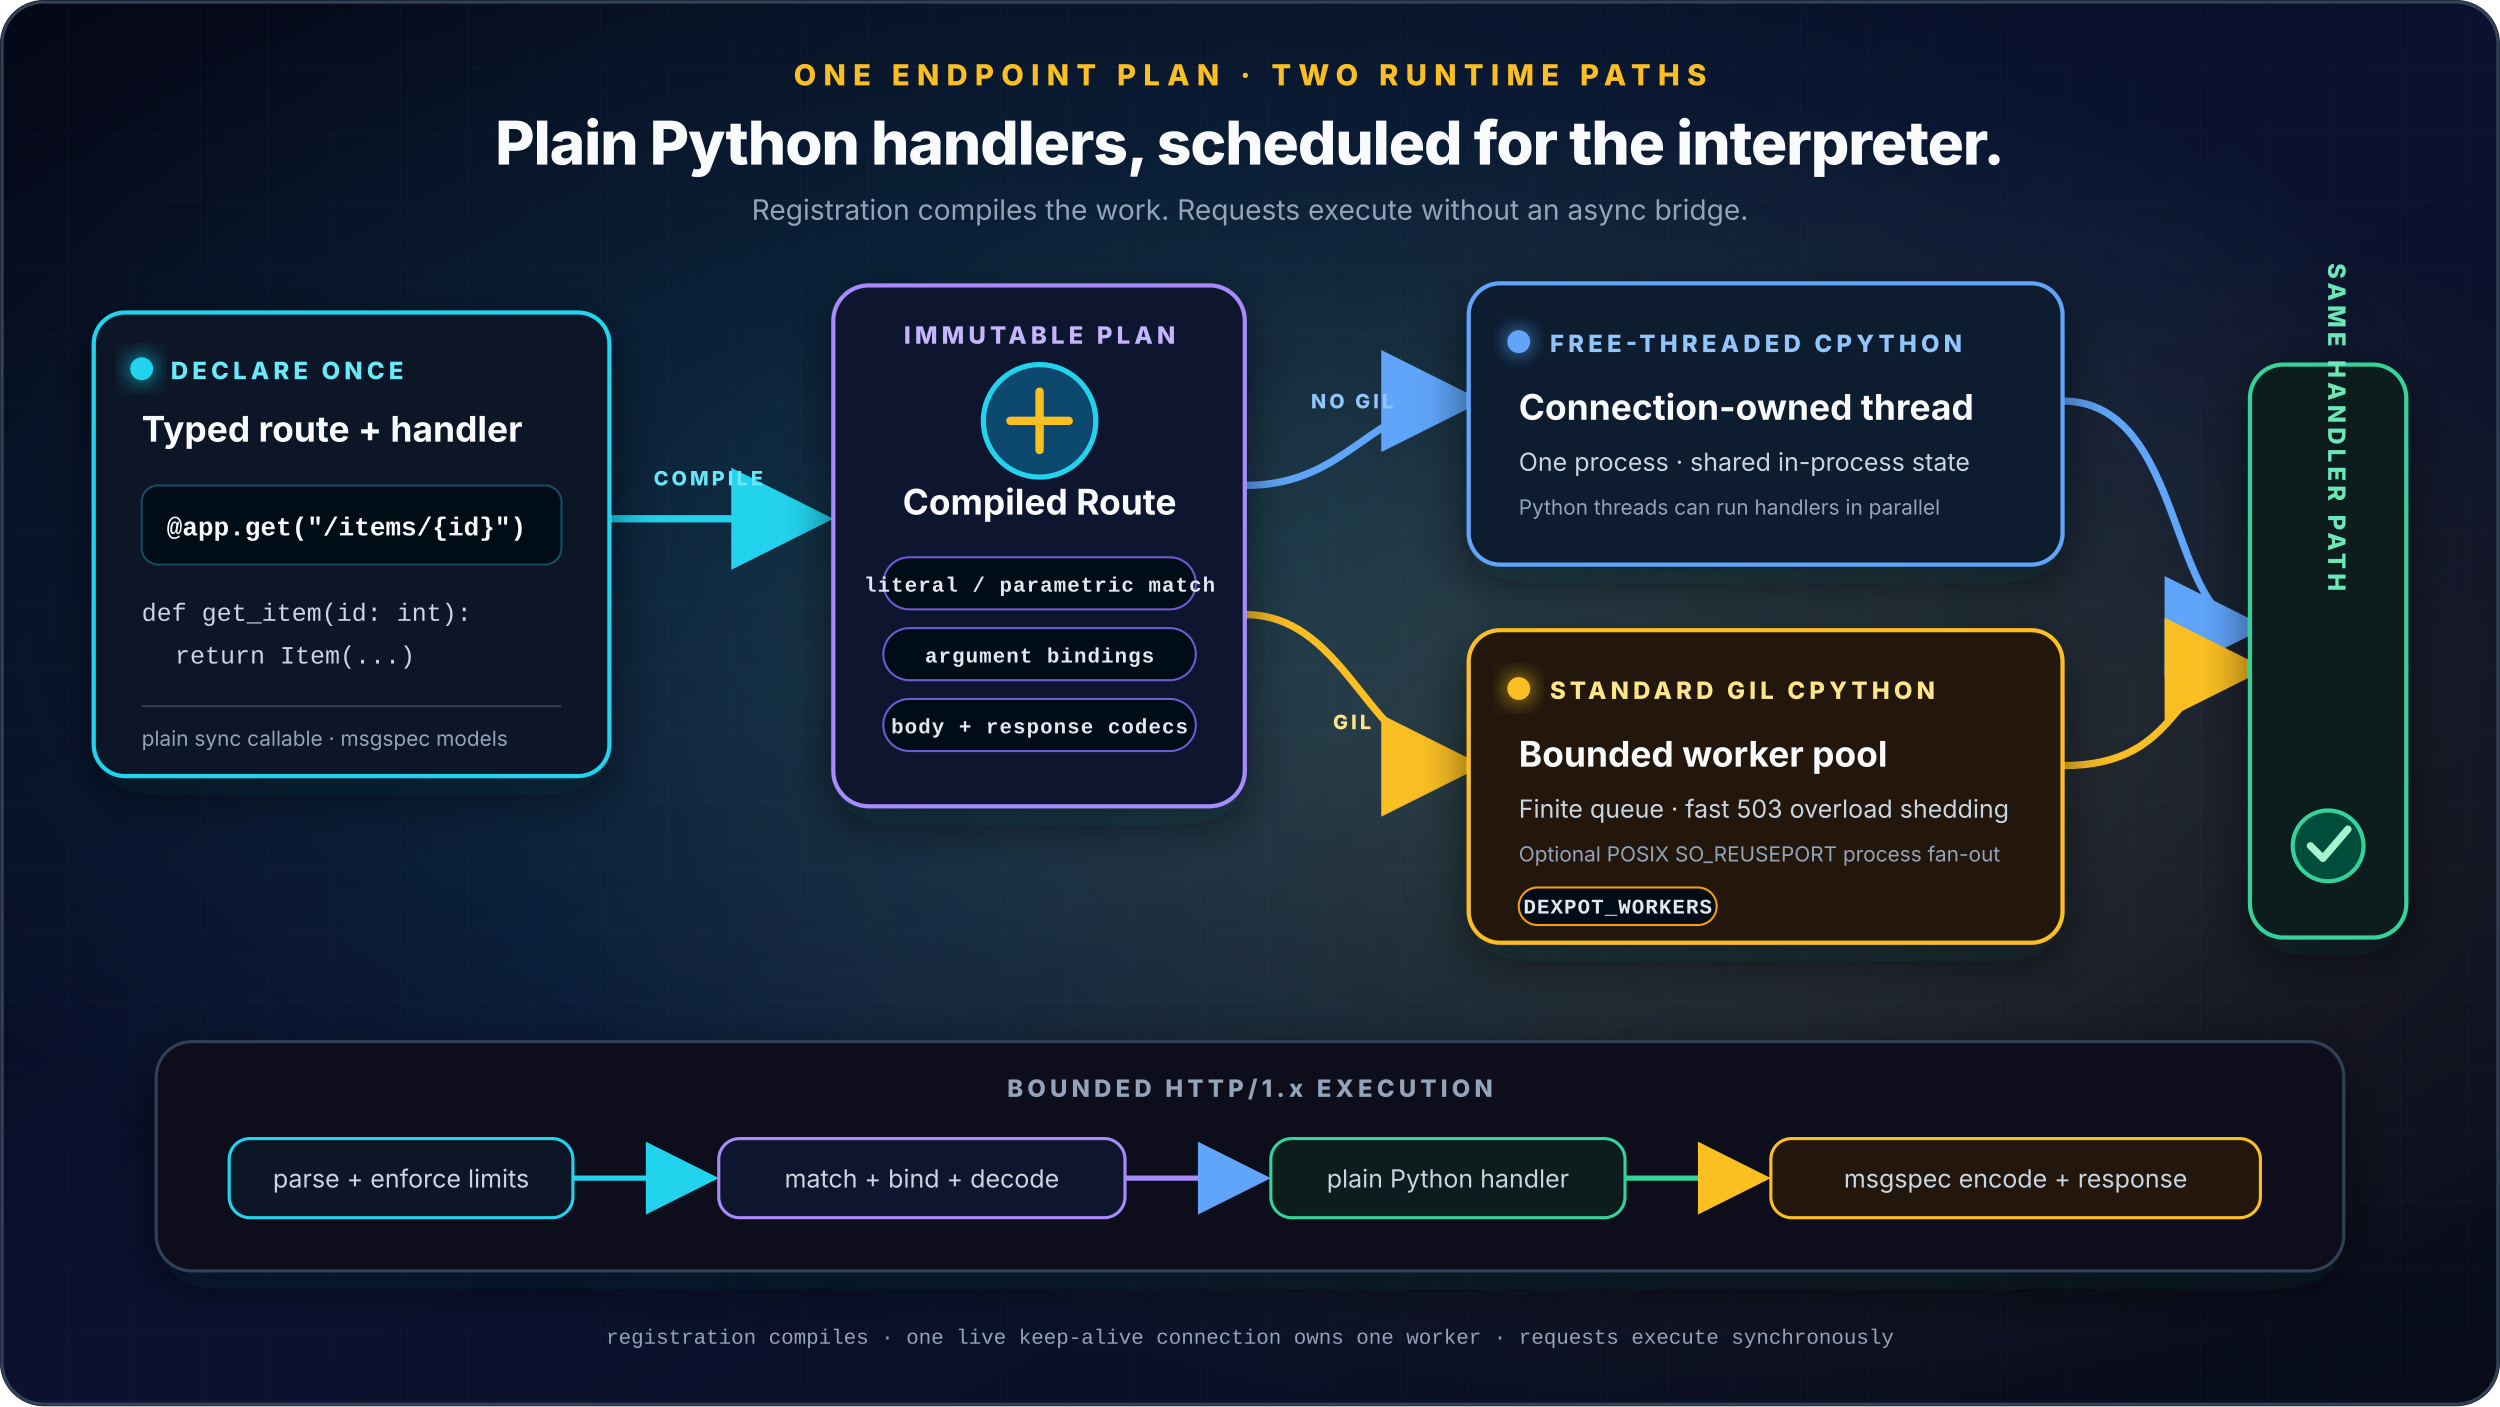
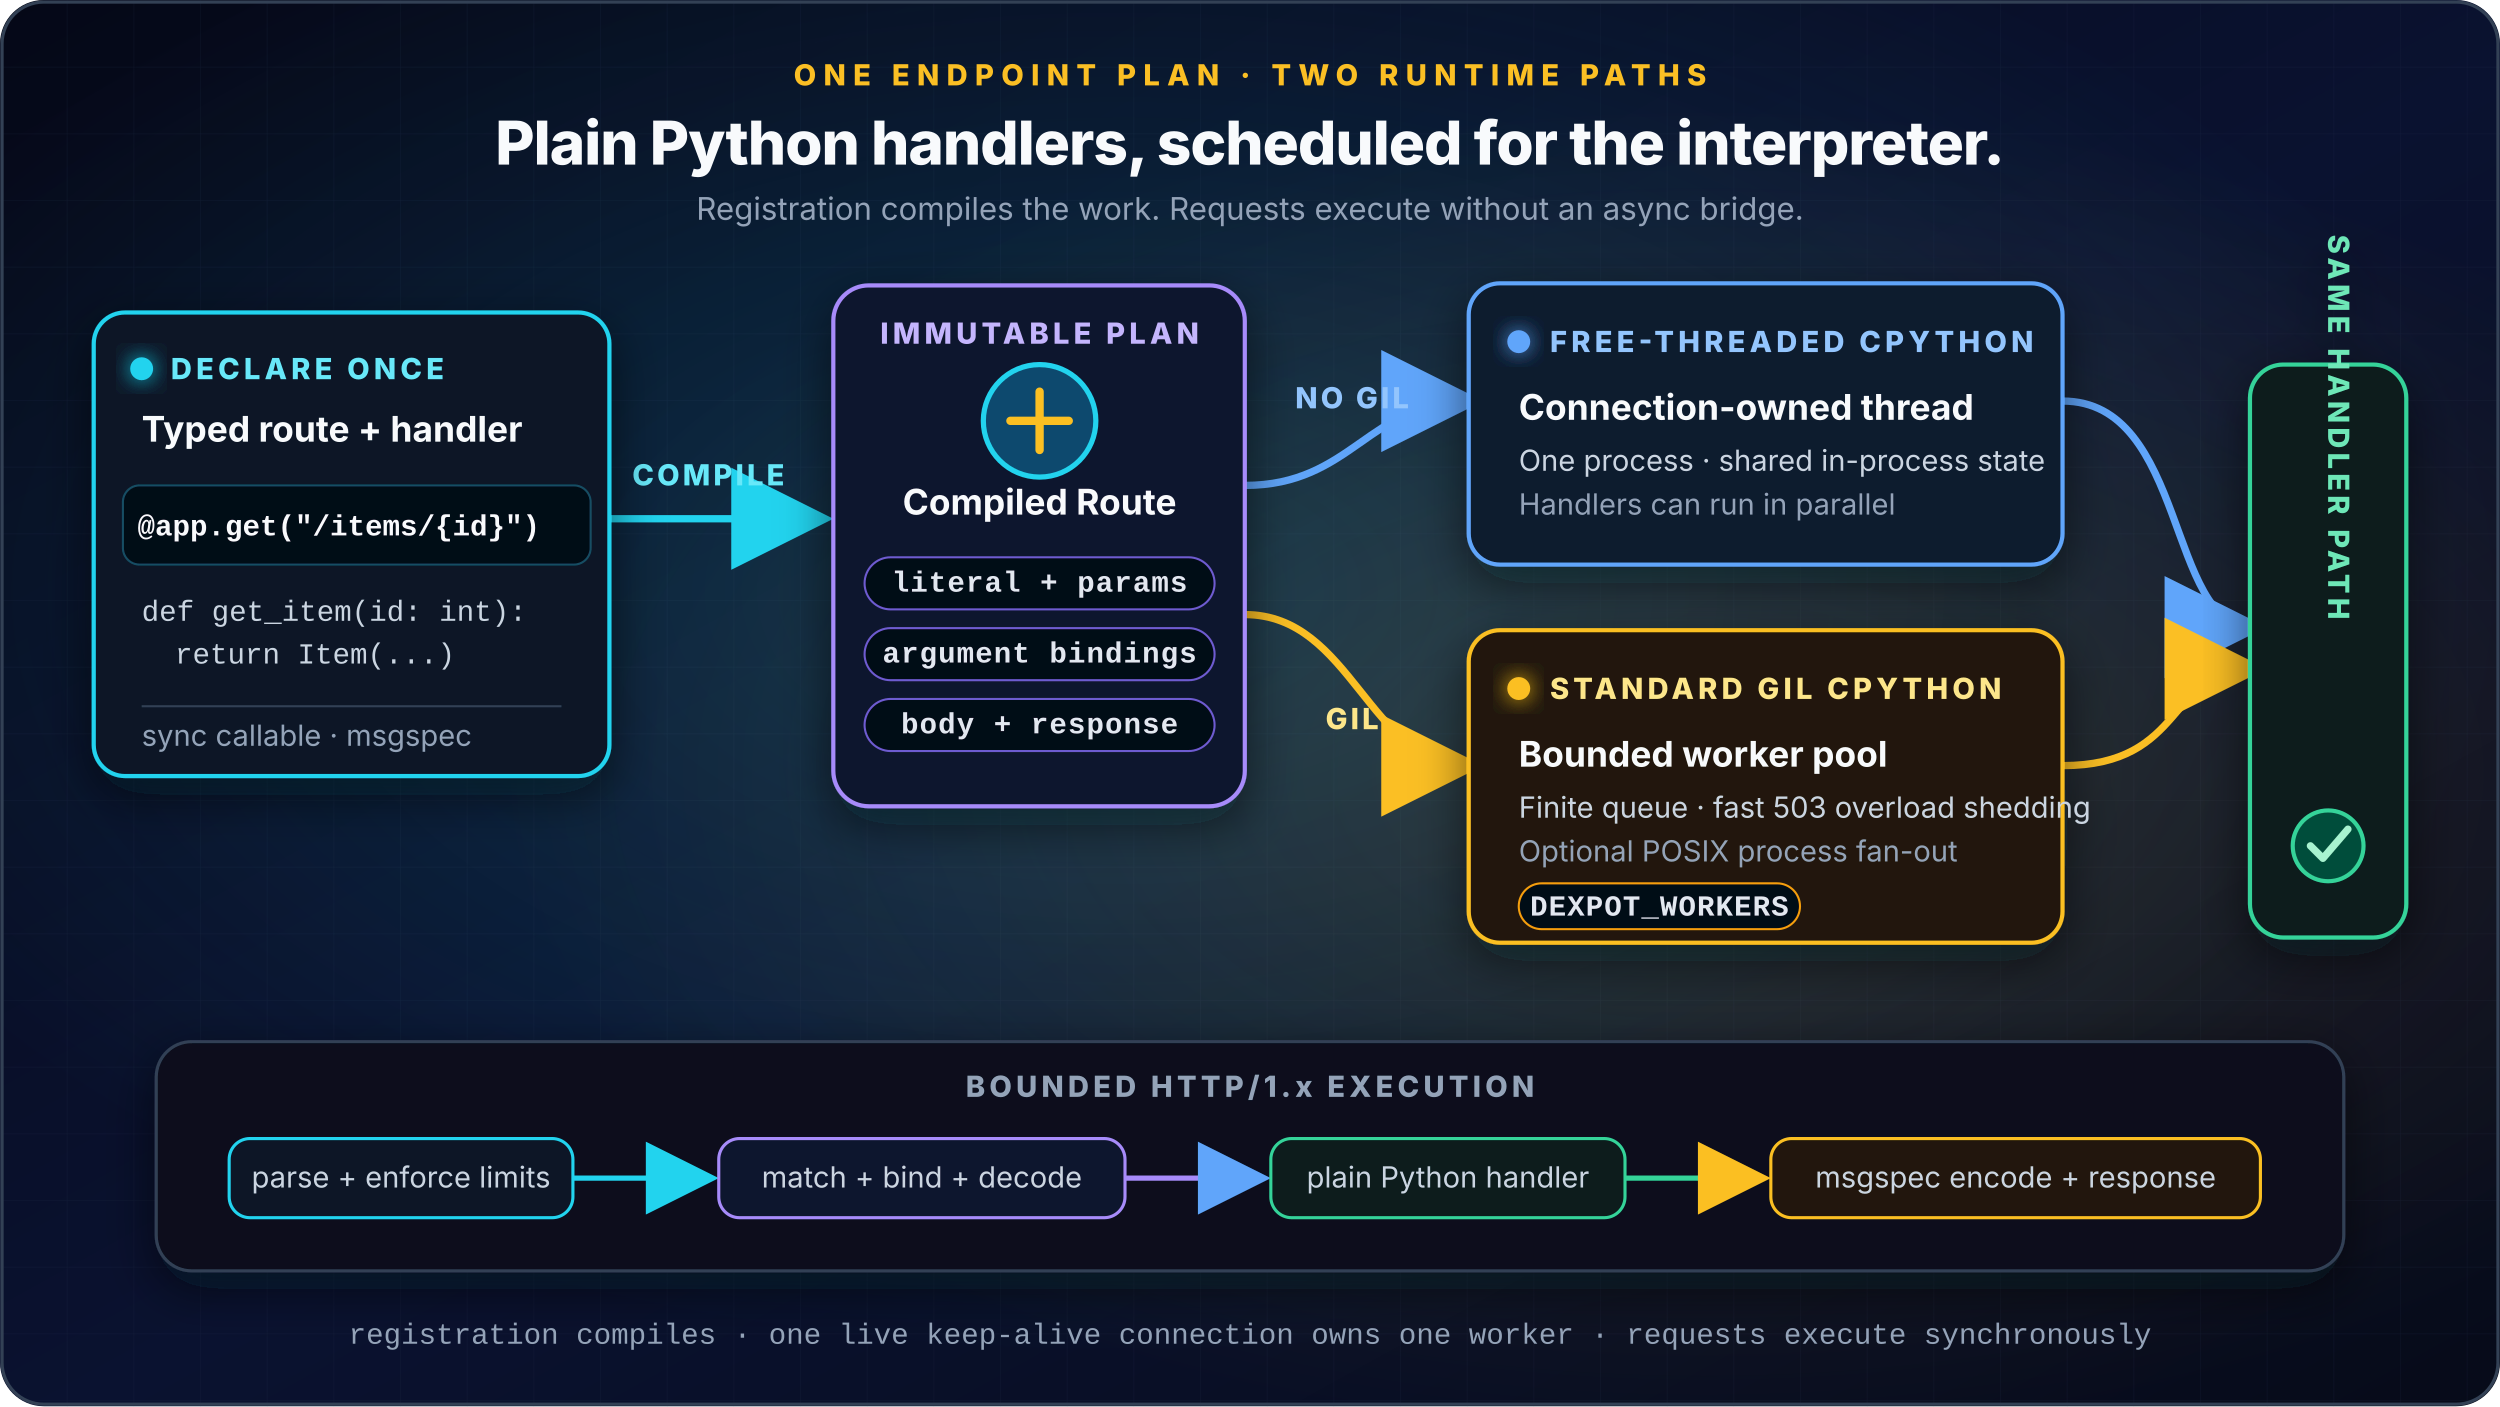
<svg xmlns="http://www.w3.org/2000/svg" width="2400" height="1350" viewBox="0 0 2400 1350" role="img" aria-labelledby="title desc">
  <defs>
    <linearGradient id="bg" x1="0" y1="0" x2="1" y2="1">
      <stop offset="0" stop-color="#050817" />
      <stop offset="0.52" stop-color="#0a1230" />
      <stop offset="1" stop-color="#070b19" />
    </linearGradient>
    <radialGradient id="cyanGlow" cx="45%" cy="42%" r="55%">
      <stop offset="0" stop-color="#22d3ee" stop-opacity="0.18" />
      <stop offset="1" stop-color="#22d3ee" stop-opacity="0" />
    </radialGradient>
    <radialGradient id="amberGlow" cx="68%" cy="55%" r="48%">
      <stop offset="0" stop-color="#fbbf24" stop-opacity="0.14" />
      <stop offset="1" stop-color="#fbbf24" stop-opacity="0" />
    </radialGradient>
    <pattern id="grid" width="64" height="64" patternUnits="userSpaceOnUse">
      <path d="M64 0H0V64" fill="none" stroke="#253250" stroke-width="1" opacity="0.28" />
    </pattern>
    <filter id="shadow" x="-30%" y="-30%" width="160%" height="160%">
      <feDropShadow dx="0" dy="16" stdDeviation="24" flood-color="#000814" flood-opacity="0.55" />
    </filter>
    <filter id="softGlow" x="-60%" y="-60%" width="220%" height="220%">
      <feGaussianBlur stdDeviation="10" result="blur" />
      <feMerge>
        <feMergeNode in="blur" />
        <feMergeNode in="SourceGraphic" />
      </feMerge>
    </filter>
    <marker id="cyanArrow" markerWidth="16" markerHeight="16" refX="13" refY="8" orient="auto" markerUnits="strokeWidth">
      <path d="M1 1L15 8L1 15Z" fill="#22d3ee" />
    </marker>
    <marker id="blueArrow" markerWidth="16" markerHeight="16" refX="13" refY="8" orient="auto" markerUnits="strokeWidth">
      <path d="M1 1L15 8L1 15Z" fill="#60a5fa" />
    </marker>
    <marker id="amberArrow" markerWidth="16" markerHeight="16" refX="13" refY="8" orient="auto" markerUnits="strokeWidth">
      <path d="M1 1L15 8L1 15Z" fill="#fbbf24" />
    </marker>
    <style>
      .sans { font-family: Inter, ui-sans-serif, -apple-system, BlinkMacSystemFont, "Segoe UI", sans-serif; }
      .mono { font-family: "SFMono-Regular", Consolas, "Liberation Mono", monospace; }
      .eyebrow { font-size: 28px; font-weight: 800; letter-spacing: 7px; }
      .headline { font-size: 58px; font-weight: 800; letter-spacing: -1px; }
-       .subtitle { font-size: 27px; fill: #94a3b8; }
-       .card-label { font-size: 23px; font-weight: 800; letter-spacing: 4px; }
+       .subtitle { font-size: 30px; fill: #94a3b8; }
+       .card-label { font-size: 28px; font-weight: 800; letter-spacing: 4px; }
      .card-title { font-size: 34px; font-weight: 750; fill: #f8fafc; }
-       .body { font-size: 24px; fill: #cbd5e1; }
-       .small { font-size: 20px; fill: #94a3b8; }
-       .code { font-size: 25px; font-weight: 650; fill: #f8fafc; }
-       .chip { font-size: 20px; font-weight: 750; fill: #e2e8f0; letter-spacing: 1px; }
-       .flow-label { font-size: 19px; font-weight: 800; letter-spacing: 3px; }
+       .body { font-size: 28px; fill: #cbd5e1; }
+       .small { font-size: 28px; fill: #94a3b8; }
+       .code { font-size: 28px; font-weight: 650; fill: #f8fafc; }
+       .chip { font-size: 28px; font-weight: 750; fill: #e2e8f0; letter-spacing: 1px; }
+       .flow-label { font-size: 28px; font-weight: 800; letter-spacing: 3px; }
    </style>
  </defs>
  <rect width="2400" height="1350" rx="42" fill="url(#bg)" />
  <rect width="2400" height="1350" rx="42" fill="url(#grid)" />
  <rect width="2400" height="1350" rx="42" fill="url(#cyanGlow)" />
  <rect width="2400" height="1350" rx="42" fill="url(#amberGlow)" />
  <rect x="2" y="2" width="2396" height="1346" rx="40" fill="none" stroke="#334155" stroke-width="3" />
  <text x="1200" y="82" text-anchor="middle" class="sans eyebrow" fill="#fbbf24">ONE ENDPOINT PLAN · TWO RUNTIME PATHS</text>
  <text x="1200" y="158" text-anchor="middle" class="sans headline" fill="#f8fafc">Plain Python handlers, scheduled for the interpreter.</text>
  <text x="1200" y="211" text-anchor="middle" class="sans subtitle">Registration compiles the work. Requests execute without an async bridge.</text>
  <path d="M585 498H786" fill="none" stroke="#22d3ee" stroke-width="7" marker-end="url(#cyanArrow)" />
  <text x="680" y="466" text-anchor="middle" class="sans flow-label" fill="#67e8f9">COMPILE</text>
  <path d="M1195 466C1298 466 1314 385 1410 385" fill="none" stroke="#60a5fa" stroke-width="7" marker-end="url(#blueArrow)" />
  <text x="1298" y="392" text-anchor="middle" class="sans flow-label" fill="#93c5fd">NO GIL</text>
  <path d="M1195 590C1298 590 1314 735 1410 735" fill="none" stroke="#fbbf24" stroke-width="7" marker-end="url(#amberArrow)" />
  <text x="1298" y="700" text-anchor="middle" class="sans flow-label" fill="#fde68a">GIL</text>
  <path d="M1980 385C2100 385 2080 602 2162 602" fill="none" stroke="#60a5fa" stroke-width="7" marker-end="url(#blueArrow)" />
  <path d="M1980 735C2100 735 2080 642 2162 642" fill="none" stroke="#fbbf24" stroke-width="7" marker-end="url(#amberArrow)" />
  <g filter="url(#shadow)">
    <rect x="90" y="300" width="495" height="445" rx="30" fill="#0b1727" stroke="#22d3ee" stroke-width="4" />
    <circle cx="136" cy="354" r="11" fill="#22d3ee" filter="url(#softGlow)" />
    <text x="164" y="364" class="sans card-label" fill="#67e8f9">DECLARE ONCE</text>
    <text x="136" y="424" class="sans card-title">Typed route + handler</text>
-     <rect x="136" y="466" width="403" height="76" rx="16" fill="#050817" stroke="#164e63" stroke-width="2" />
-     <text x="160" y="514" class="mono code">@app.get("/items/{id}")</text>
+     <rect x="118" y="466" width="449" height="76" rx="16" fill="#050817" stroke="#164e63" stroke-width="2" />
+     <text x="132" y="514" class="mono code">@app.get("/items/{id}")</text>
    <text x="136" y="596" class="mono body">def get_item(id: int):</text>
    <text x="168" y="637" class="mono body">return Item(...)</text>
    <line x1="136" y1="678" x2="539" y2="678" stroke="#334155" stroke-width="2" />
-     <text x="136" y="716" class="sans small">plain sync callable · msgspec models</text>
+     <text x="136" y="716" class="sans small">sync callable · msgspec</text>
  </g>
  <g filter="url(#shadow)">
    <rect x="800" y="274" width="395" height="500" rx="34" fill="#10152e" stroke="#a78bfa" stroke-width="4" />
    <text x="998" y="330" text-anchor="middle" class="sans card-label" fill="#c4b5fd">IMMUTABLE PLAN</text>
    <circle cx="998" cy="404" r="54" fill="#0c4a6e" stroke="#22d3ee" stroke-width="5" />
    <path d="M970 404h56M998 376v56" stroke="#fbbf24" stroke-width="8" stroke-linecap="round" />
    <text x="998" y="494" text-anchor="middle" class="sans card-title">Compiled Route</text>
-     <rect x="848" y="535" width="300" height="50" rx="25" fill="#050817" stroke="#6d5bd0" stroke-width="2" />
-     <text x="998" y="568" text-anchor="middle" class="mono chip">literal / parametric match</text>
-     <rect x="848" y="603" width="300" height="50" rx="25" fill="#050817" stroke="#6d5bd0" stroke-width="2" />
+     <rect x="830" y="535" width="336" height="50" rx="25" fill="#050817" stroke="#6d5bd0" stroke-width="2" />
+     <text x="998" y="568" text-anchor="middle" class="mono chip">literal + params</text>
+     <rect x="830" y="603" width="336" height="50" rx="25" fill="#050817" stroke="#6d5bd0" stroke-width="2" />
    <text x="998" y="636" text-anchor="middle" class="mono chip">argument bindings</text>
-     <rect x="848" y="671" width="300" height="50" rx="25" fill="#050817" stroke="#6d5bd0" stroke-width="2" />
-     <text x="998" y="704" text-anchor="middle" class="mono chip">body + response codecs</text>
+     <rect x="830" y="671" width="336" height="50" rx="25" fill="#050817" stroke="#6d5bd0" stroke-width="2" />
+     <text x="998" y="704" text-anchor="middle" class="mono chip">body + response</text>
  </g>
  <g filter="url(#shadow)">
    <rect x="1410" y="272" width="570" height="270" rx="30" fill="#0b1a2d" stroke="#60a5fa" stroke-width="4" />
    <circle cx="1458" cy="328" r="11" fill="#60a5fa" filter="url(#softGlow)" />
    <text x="1488" y="338" class="sans card-label" fill="#93c5fd">FREE-THREADED CPYTHON</text>
    <text x="1458" y="403" class="sans card-title">Connection-owned thread</text>
    <text x="1458" y="452" class="sans body">One process · shared in-process state</text>
-     <text x="1458" y="494" class="sans small">Python threads can run handlers in parallel</text>
+     <text x="1458" y="494" class="sans small">Handlers can run in parallel</text>
  </g>
  <g filter="url(#shadow)">
    <rect x="1410" y="605" width="570" height="300" rx="30" fill="#21180a" stroke="#fbbf24" stroke-width="4" />
    <circle cx="1458" cy="661" r="11" fill="#fbbf24" filter="url(#softGlow)" />
    <text x="1488" y="671" class="sans card-label" fill="#fde68a">STANDARD GIL CPYTHON</text>
    <text x="1458" y="736" class="sans card-title">Bounded worker pool</text>
    <text x="1458" y="785" class="sans body">Finite queue · fast 503 overload shedding</text>
-     <text x="1458" y="827" class="sans small">Optional POSIX SO_REUSEPORT process fan-out</text>
-     <rect x="1458" y="852" width="190" height="36" rx="18" fill="#050817" stroke="#f59e0b" stroke-width="2" />
-     <text x="1553" y="877" text-anchor="middle" class="mono chip">DEXPOT_WORKERS</text>
+     <text x="1458" y="827" class="sans small">Optional POSIX process fan-out</text>
+     <rect x="1458" y="848" width="270" height="44" rx="22" fill="#050817" stroke="#f59e0b" stroke-width="2" />
+     <text x="1593" y="879" text-anchor="middle" class="mono chip">DEXPOT_WORKERS</text>
  </g>
  <g filter="url(#shadow)">
    <rect x="2160" y="350" width="150" height="550" rx="32" fill="#081a1c" stroke="#34d399" stroke-width="4" />
    <text x="2235" y="410" text-anchor="middle" class="sans card-label" fill="#6ee7b7" transform="rotate(90 2235 410)">SAME HANDLER PATH</text>
    <circle cx="2235" cy="812" r="34" fill="#064e3b" stroke="#34d399" stroke-width="4" />
    <path d="M2218 812l12 12 24-28" fill="none" stroke="#a7f3d0" stroke-width="7" stroke-linecap="round" stroke-linejoin="round" />
  </g>
  <g filter="url(#shadow)">
    <rect x="150" y="1000" width="2100" height="220" rx="34" fill="#080d1c" stroke="#334155" stroke-width="3" />
    <text x="1200" y="1053" text-anchor="middle" class="sans card-label" fill="#94a3b8">BOUNDED HTTP/1.x EXECUTION</text>
    <rect x="220" y="1093" width="330" height="76" rx="20" fill="#0b1727" stroke="#22d3ee" stroke-width="3" />
    <text x="385" y="1140" text-anchor="middle" class="sans body">parse + enforce limits</text>
    <path d="M550 1131H680" stroke="#22d3ee" stroke-width="5" marker-end="url(#cyanArrow)" />
    <rect x="690" y="1093" width="390" height="76" rx="20" fill="#10152e" stroke="#a78bfa" stroke-width="3" />
    <text x="885" y="1140" text-anchor="middle" class="sans body">match + bind + decode</text>
    <path d="M1080 1131H1210" stroke="#a78bfa" stroke-width="5" marker-end="url(#blueArrow)" />
    <rect x="1220" y="1093" width="340" height="76" rx="20" fill="#081a1c" stroke="#34d399" stroke-width="3" />
    <text x="1390" y="1140" text-anchor="middle" class="sans body">plain Python handler</text>
    <path d="M1560 1131H1690" stroke="#34d399" stroke-width="5" marker-end="url(#amberArrow)" />
    <rect x="1700" y="1093" width="470" height="76" rx="20" fill="#21180a" stroke="#fbbf24" stroke-width="3" />
    <text x="1935" y="1140" text-anchor="middle" class="sans body">msgspec encode + response</text>
  </g>
  <text x="1200" y="1290" text-anchor="middle" class="mono small" fill="#94a3b8">registration compiles · one live keep-alive connection owns one worker · requests execute synchronously</text>
</svg>
